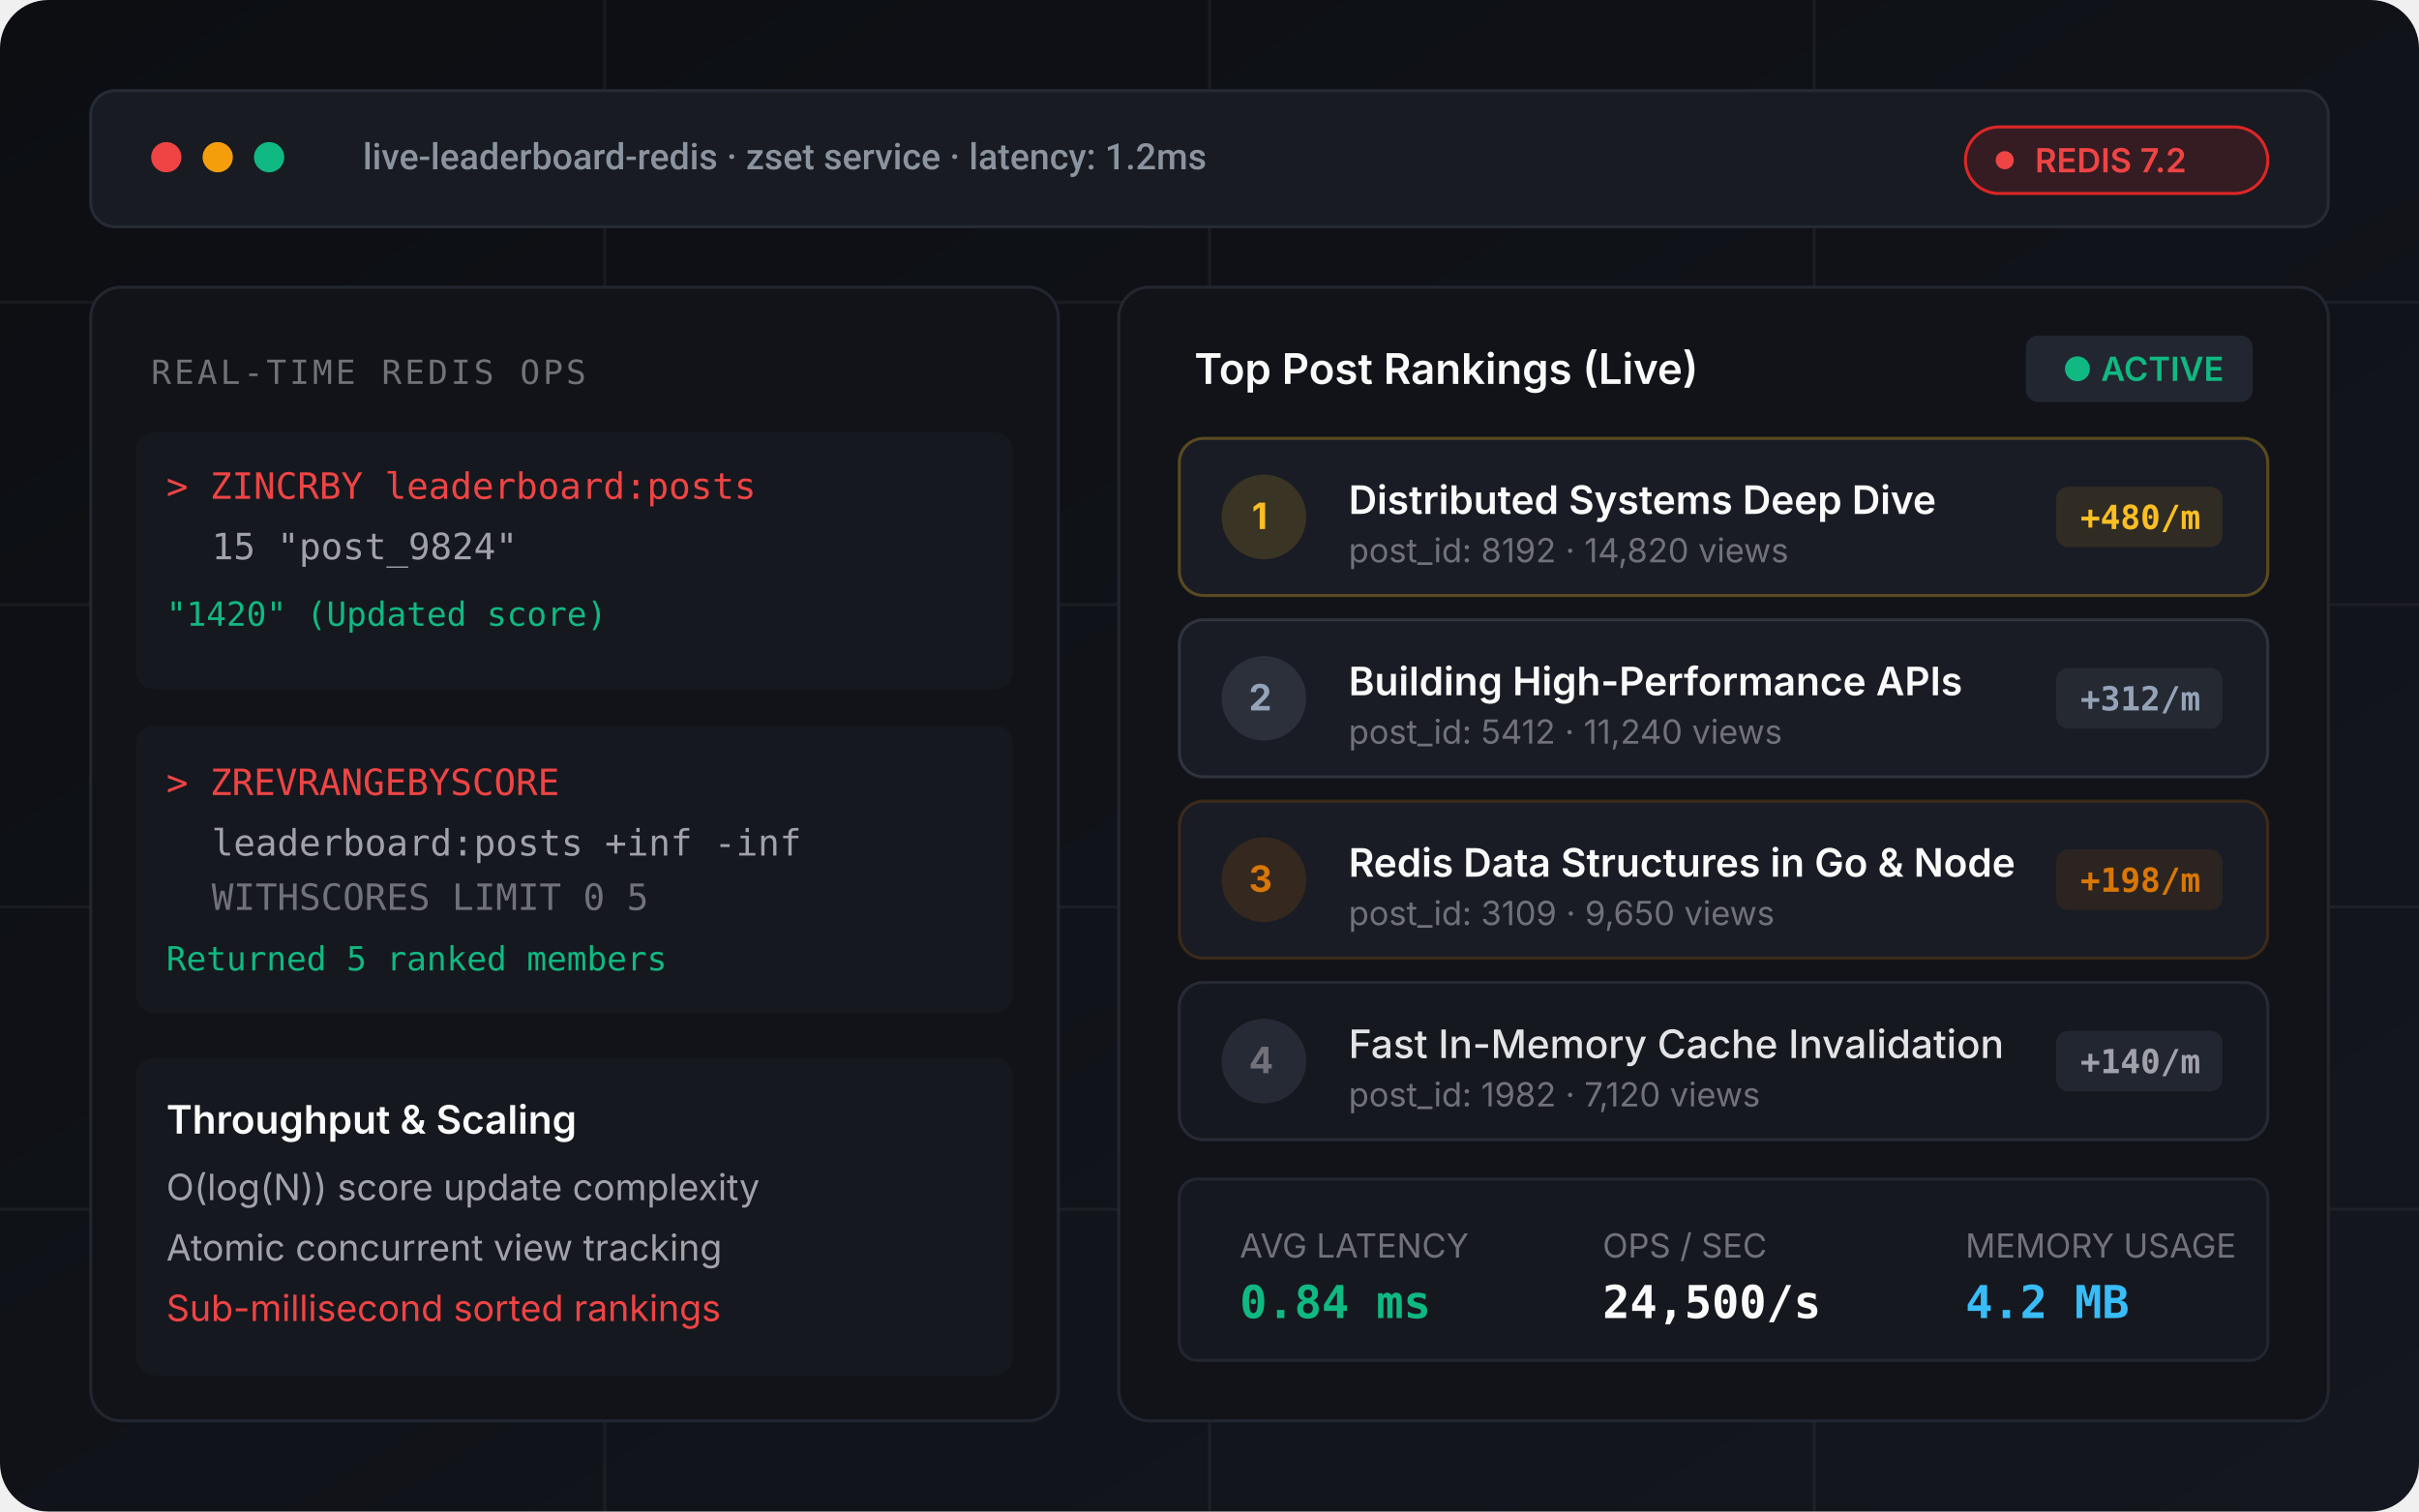
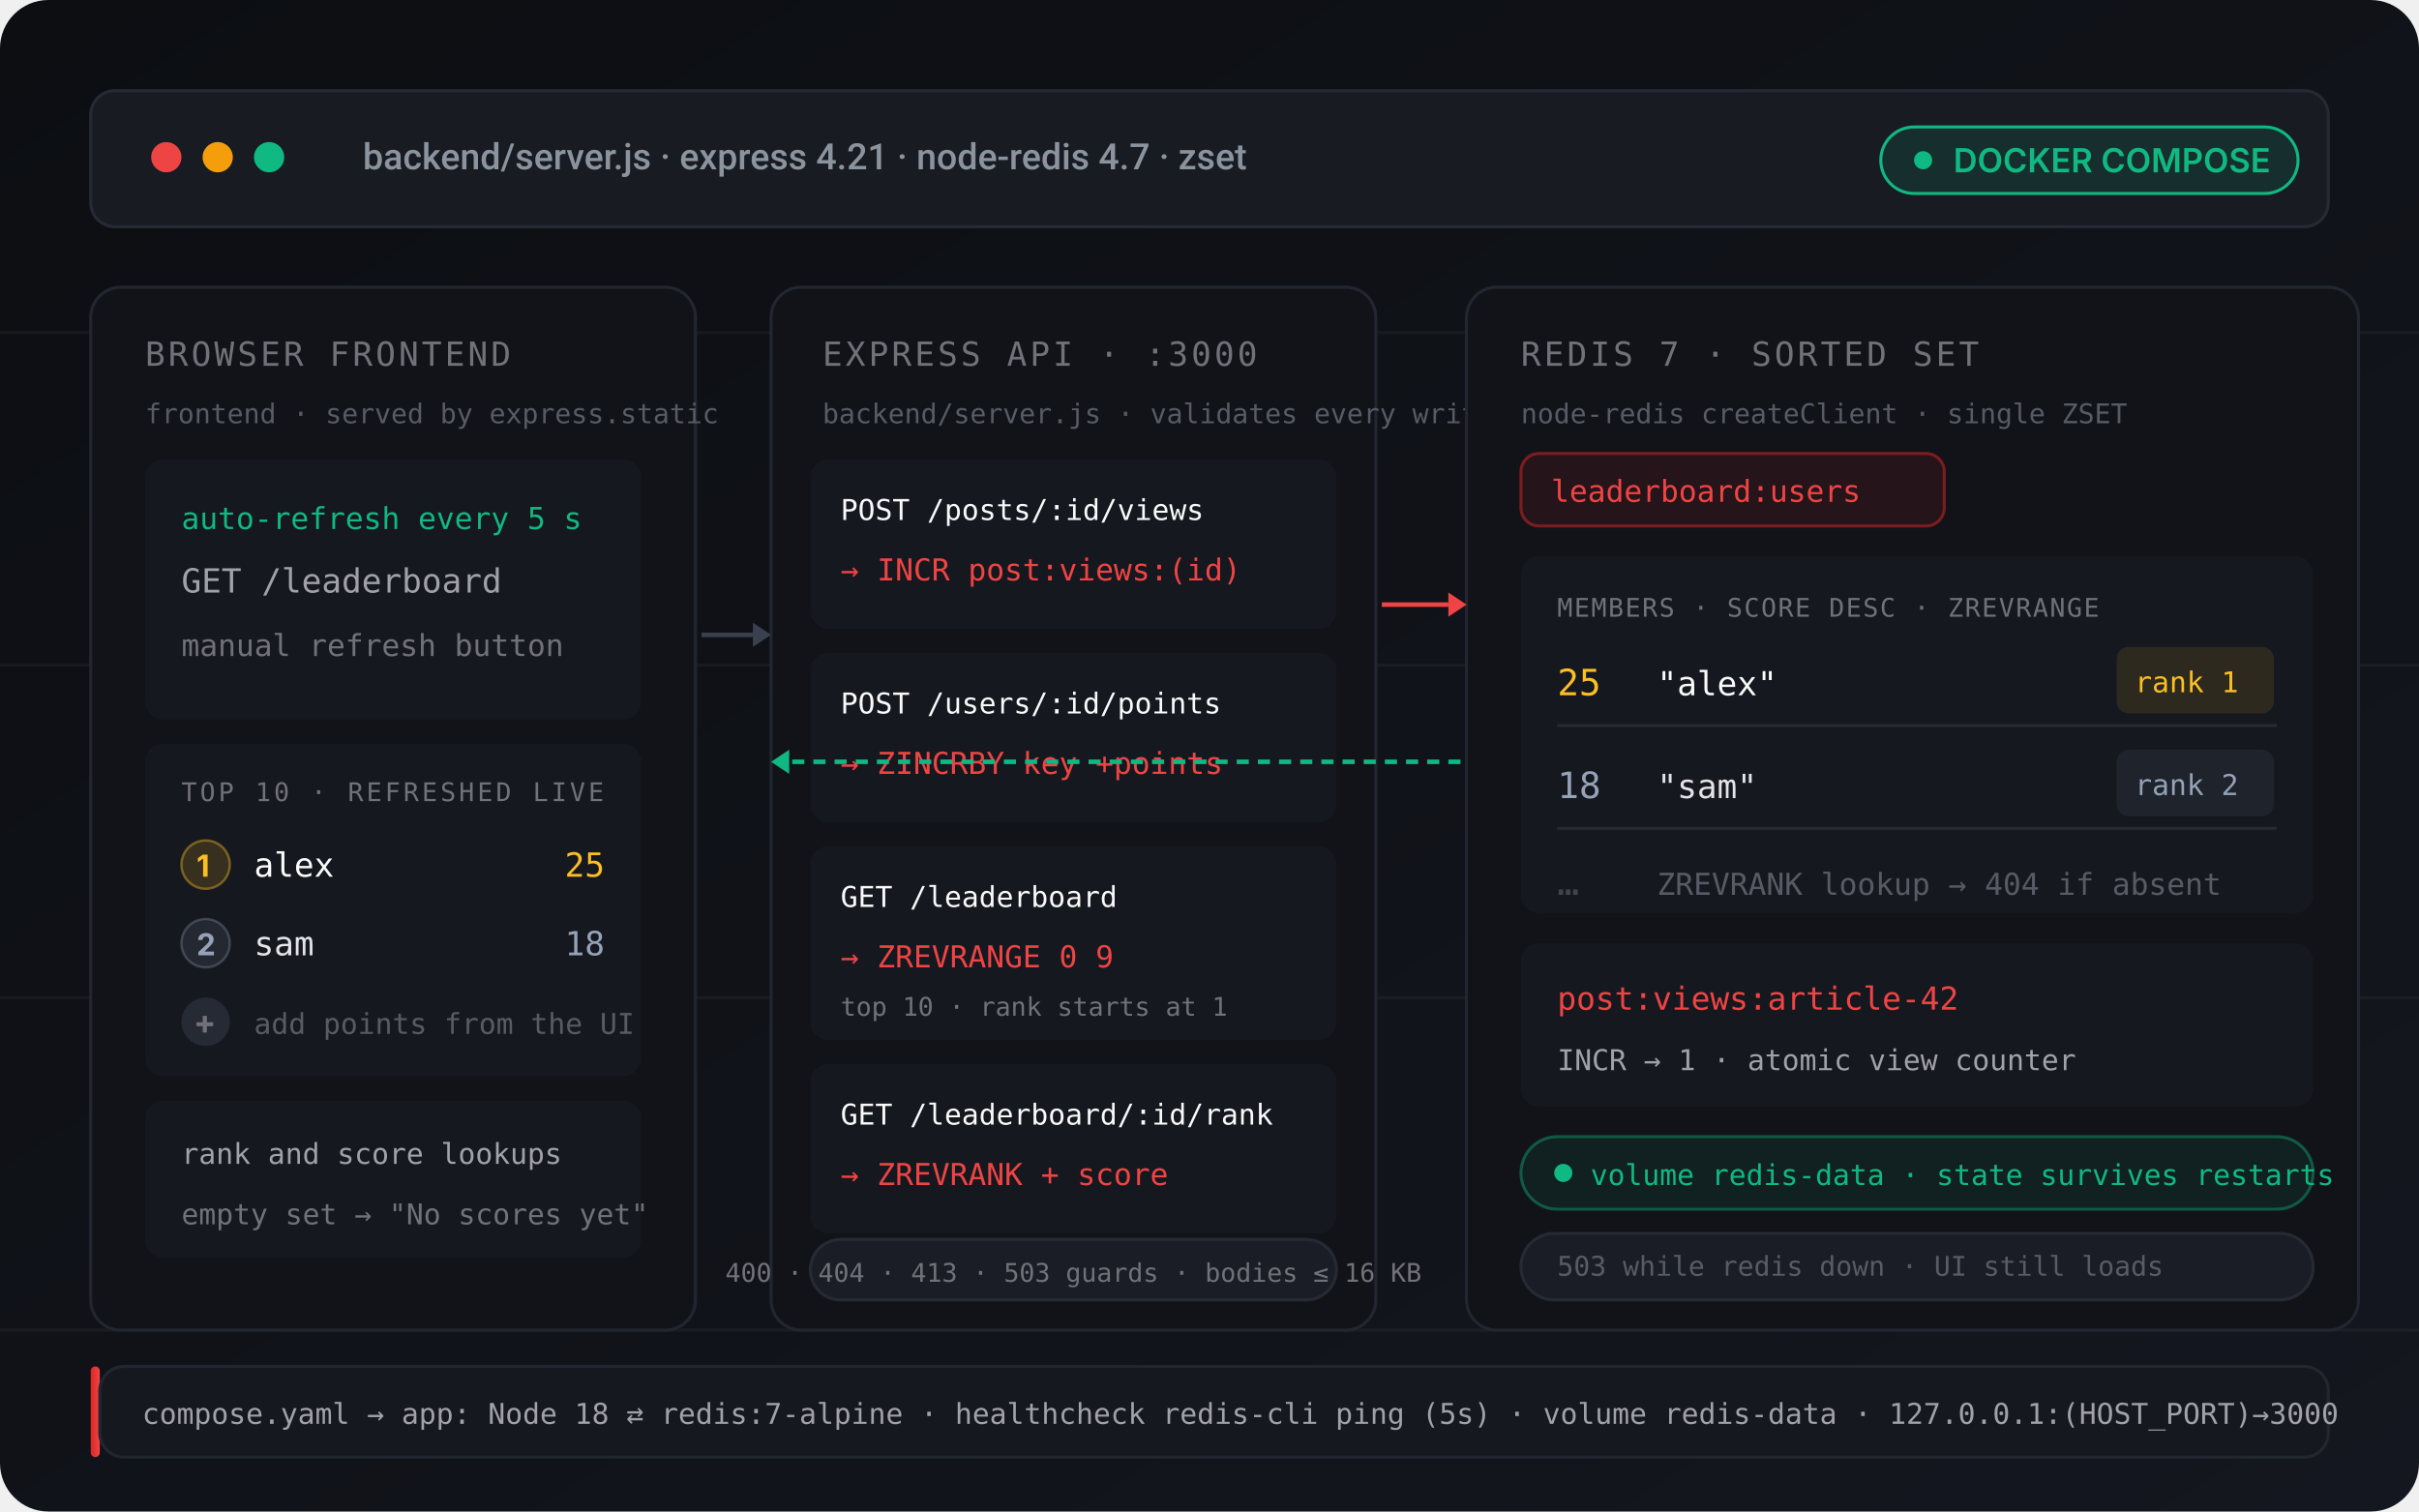
<svg xmlns="http://www.w3.org/2000/svg" viewBox="0 0 800 500" width="100%" height="100%">
  <defs>
    <linearGradient id="bg" x1="0%" y1="0%" x2="100%" y2="100%">
      <stop offset="0%" stop-color="#0c0e12" />
      <stop offset="100%" stop-color="#14171f" />
    </linearGradient>
    <linearGradient id="accent" x1="0%" y1="0%" x2="100%" y2="0%">
      <stop offset="0%" stop-color="#dc2626" />
      <stop offset="100%" stop-color="#ef4444" />
    </linearGradient>
    <linearGradient id="glow" x1="0%" y1="0%" x2="0%" y2="100%">
      <stop offset="0%" stop-color="#dc2626" stop-opacity="0.15" />
      <stop offset="100%" stop-color="#dc2626" stop-opacity="0" />
    </linearGradient>
  </defs>
  <rect width="800" height="500" fill="url(#bg)" rx="16" />
-   <g opacity="0.05" stroke="#ffffff" stroke-width="1">
-     <line x1="0" y1="100" x2="800" y2="100" />
-     <line x1="0" y1="200" x2="800" y2="200" />
-     <line x1="0" y1="300" x2="800" y2="300" />
-     <line x1="0" y1="400" x2="800" y2="400" />
-     <line x1="200" y1="0" x2="200" y2="500" />
-     <line x1="400" y1="0" x2="400" y2="500" />
-     <line x1="600" y1="0" x2="600" y2="500" />
+   <g opacity="0.04" stroke="#ffffff" stroke-width="1">
+     <line x1="0" y1="110" x2="800" y2="110" />
+     <line x1="0" y1="220" x2="800" y2="220" />
+     <line x1="0" y1="330" x2="800" y2="330" />
+     <line x1="0" y1="440" x2="800" y2="440" />
  </g>
  <rect x="30" y="30" width="740" height="45" rx="8" fill="#181b22" stroke="#262a34" stroke-width="1" />
  <circle cx="55" cy="52" r="5" fill="#ef4444" />
  <circle cx="72" cy="52" r="5" fill="#f59e0b" />
  <circle cx="89" cy="52" r="5" fill="#10b981" />
-   <text x="120" y="56" fill="#8b949e" font-family="-apple-system, BlinkMacSystemFont, 'Segoe UI', Roboto, sans-serif" font-size="12" font-weight="500">live-leaderboard-redis · zset service · latency: 1.2ms</text>
-   <rect x="650" y="42" width="100" height="22" rx="11" fill="#dc2626" fill-opacity="0.15" stroke="#dc2626" stroke-width="1" />
-   <circle cx="663" cy="53" r="3" fill="#ef4444" />
-   <text x="673" y="57" fill="#ef4444" font-family="-apple-system, sans-serif" font-size="11" font-weight="600">REDIS 7.2</text>
-   <g transform="translate(30, 95)">
-     <rect width="320" height="375" rx="10" fill="#111318" stroke="#222630" stroke-width="1" />
-     <text x="20" y="32" fill="#71717a" font-family="'DM Mono', monospace" font-size="11" letter-spacing="1">REAL-TIME REDIS OPS</text>
-     <rect x="15" y="48" width="290" height="85" rx="6" fill="#16181f" />
-     <text x="25" y="70" fill="#ef4444" font-family="'DM Mono', monospace" font-size="12">&gt; ZINCRBY leaderboard:posts</text>
-     <text x="40" y="90" fill="#a1a1aa" font-family="'DM Mono', monospace" font-size="12">15 "post_9824"</text>
-     <text x="25" y="112" fill="#10b981" font-family="'DM Mono', monospace" font-size="11">"1420" (Updated score)</text>
-     <rect x="15" y="145" width="290" height="95" rx="6" fill="#16181f" />
-     <text x="25" y="168" fill="#ef4444" font-family="'DM Mono', monospace" font-size="12">&gt; ZREVRANGEBYSCORE</text>
-     <text x="40" y="188" fill="#a1a1aa" font-family="'DM Mono', monospace" font-size="12">leaderboard:posts +inf -inf</text>
-     <text x="40" y="206" fill="#71717a" font-family="'DM Mono', monospace" font-size="12">WITHSCORES LIMIT 0 5</text>
-     <text x="25" y="226" fill="#10b981" font-family="'DM Mono', monospace" font-size="11">Returned 5 ranked members</text>
-     <rect x="15" y="255" width="290" height="105" rx="6" fill="#16181f" />
-     <text x="25" y="280" fill="#fafafa" font-family="-apple-system, sans-serif" font-size="13" font-weight="600">Throughput &amp; Scaling</text>
-     <text x="25" y="302" fill="#a1a1aa" font-family="-apple-system, sans-serif" font-size="12">O(log(N)) score update complexity</text>
-     <text x="25" y="322" fill="#a1a1aa" font-family="-apple-system, sans-serif" font-size="12">Atomic concurrent view tracking</text>
-     <text x="25" y="342" fill="#ef4444" font-family="-apple-system, sans-serif" font-size="12">Sub-millisecond sorted rankings</text>
-   </g>
-   <g transform="translate(370, 95)">
-     <rect width="400" height="375" rx="10" fill="#111318" stroke="#222630" stroke-width="1" />
-     <text x="25" y="32" fill="#fafafa" font-family="-apple-system, sans-serif" font-size="14" font-weight="600">Top Post Rankings (Live)</text>
-     <rect x="300" y="16" width="75" height="22" rx="4" fill="#222630" />
-     <text x="312" y="31" fill="#10b981" font-family="-apple-system, sans-serif" font-size="11" font-weight="600">● ACTIVE</text>
-     <g transform="translate(20, 50)">
-       <rect width="360" height="52" rx="8" fill="#191c24" stroke="#fbbf24" stroke-width="1" stroke-opacity="0.3" />
-       <circle cx="28" cy="26" r="14" fill="#fbbf24" fill-opacity="0.15" />
-       <text x="24" y="30" fill="#fbbf24" font-family="-apple-system, sans-serif" font-size="12" font-weight="700">1</text>
-       <text x="56" y="25" fill="#fafafa" font-family="-apple-system, sans-serif" font-size="13" font-weight="600">Distributed Systems Deep Dive</text>
-       <text x="56" y="41" fill="#71717a" font-family="-apple-system, sans-serif" font-size="11">post_id: 8192 · 14,820 views</text>
-       <rect x="290" y="16" width="55" height="20" rx="4" fill="#fbbf24" fill-opacity="0.1" />
-       <text x="298" y="30" fill="#fbbf24" font-family="'DM Mono', monospace" font-size="11" font-weight="600">+480/m</text>
-     </g>
-     <g transform="translate(20, 110)">
-       <rect width="360" height="52" rx="8" fill="#191c24" stroke="#94a3b8" stroke-width="1" stroke-opacity="0.2" />
-       <circle cx="28" cy="26" r="14" fill="#94a3b8" fill-opacity="0.15" />
-       <text x="23" y="30" fill="#94a3b8" font-family="-apple-system, sans-serif" font-size="12" font-weight="700">2</text>
-       <text x="56" y="25" fill="#fafafa" font-family="-apple-system, sans-serif" font-size="13" font-weight="600">Building High-Performance APIs</text>
-       <text x="56" y="41" fill="#71717a" font-family="-apple-system, sans-serif" font-size="11">post_id: 5412 · 11,240 views</text>
-       <rect x="290" y="16" width="55" height="20" rx="4" fill="#94a3b8" fill-opacity="0.1" />
-       <text x="298" y="30" fill="#94a3b8" font-family="'DM Mono', monospace" font-size="11" font-weight="600">+312/m</text>
-     </g>
-     <g transform="translate(20, 170)">
-       <rect width="360" height="52" rx="8" fill="#191c24" stroke="#d97706" stroke-width="1" stroke-opacity="0.2" />
-       <circle cx="28" cy="26" r="14" fill="#d97706" fill-opacity="0.15" />
-       <text x="23" y="30" fill="#d97706" font-family="-apple-system, sans-serif" font-size="12" font-weight="700">3</text>
-       <text x="56" y="25" fill="#fafafa" font-family="-apple-system, sans-serif" font-size="13" font-weight="600">Redis Data Structures in Go &amp; Node</text>
-       <text x="56" y="41" fill="#71717a" font-family="-apple-system, sans-serif" font-size="11">post_id: 3109 · 9,650 views</text>
-       <rect x="290" y="16" width="55" height="20" rx="4" fill="#d97706" fill-opacity="0.1" />
-       <text x="298" y="30" fill="#d97706" font-family="'DM Mono', monospace" font-size="11" font-weight="600">+198/m</text>
-     </g>
-     <g transform="translate(20, 230)">
-       <rect width="360" height="52" rx="8" fill="#16181f" stroke="#262a34" stroke-width="1" />
-       <circle cx="28" cy="26" r="14" fill="#262a34" />
-       <text x="23" y="30" fill="#71717a" font-family="-apple-system, sans-serif" font-size="12" font-weight="700">4</text>
-       <text x="56" y="25" fill="#e4e4e7" font-family="-apple-system, sans-serif" font-size="13" font-weight="500">Fast In-Memory Cache Invalidation</text>
-       <text x="56" y="41" fill="#71717a" font-family="-apple-system, sans-serif" font-size="11">post_id: 1982 · 7,120 views</text>
-       <rect x="290" y="16" width="55" height="20" rx="4" fill="#222630" />
-       <text x="298" y="30" fill="#a1a1aa" font-family="'DM Mono', monospace" font-size="11" font-weight="600">+140/m</text>
-     </g>
-     <g transform="translate(20, 295)">
-       <rect width="360" height="60" rx="6" fill="#16181f" stroke="#222630" stroke-width="1" />
-       <text x="20" y="26" fill="#71717a" font-family="-apple-system, sans-serif" font-size="11">AVG LATENCY</text>
-       <text x="20" y="46" fill="#10b981" font-family="'DM Mono', monospace" font-size="15" font-weight="600">0.84 ms</text>
-       <text x="140" y="26" fill="#71717a" font-family="-apple-system, sans-serif" font-size="11">OPS / SEC</text>
-       <text x="140" y="46" fill="#fafafa" font-family="'DM Mono', monospace" font-size="15" font-weight="600">24,500/s</text>
-       <text x="260" y="26" fill="#71717a" font-family="-apple-system, sans-serif" font-size="11">MEMORY USAGE</text>
-       <text x="260" y="46" fill="#38bdf8" font-family="'DM Mono', monospace" font-size="15" font-weight="600">4.2 MB</text>
-     </g>
-   </g>
+   <text x="120" y="56" fill="#8b949e" font-family="-apple-system, BlinkMacSystemFont, 'Segoe UI', Roboto, sans-serif" font-size="12" font-weight="500">backend/server.js · express 4.21 · node-redis 4.7 · zset</text>
+   <rect x="622" y="42" width="138" height="22" rx="11" fill="#10b981" fill-opacity="0.12" stroke="#10b981" stroke-width="1" />
+   <circle cx="636" cy="53" r="3" fill="#10b981" />
+   <text x="646" y="57" fill="#10b981" font-family="-apple-system, sans-serif" font-size="11" font-weight="600">DOCKER COMPOSE</text>
+   <rect x="30" y="95" width="200" height="345" rx="10" fill="#111318" stroke="#222630" stroke-width="1" />
+   <text x="48" y="121" fill="#71717a" font-family="'DM Mono', monospace" font-size="11" letter-spacing="1">BROWSER FRONTEND</text>
+   <text x="48" y="140" fill="#565b66" font-family="'DM Mono', monospace" font-size="9">frontend · served by express.static</text>
+   <rect x="48" y="152" width="164" height="86" rx="6" fill="#16181f" />
+   <text x="60" y="175" fill="#10b981" font-family="'DM Mono', monospace" font-size="10">auto-refresh every 5 s</text>
+   <text x="60" y="196" fill="#a1a1aa" font-family="'DM Mono', monospace" font-size="11">GET /leaderboard</text>
+   <text x="60" y="217" fill="#71717a" font-family="'DM Mono', monospace" font-size="10">manual refresh button</text>
+   <rect x="48" y="246" width="164" height="110" rx="6" fill="#16181f" />
+   <text x="60" y="265" fill="#71717a" font-family="'DM Mono', monospace" font-size="8.5" letter-spacing="1">TOP 10 · REFRESHED LIVE</text>
+   <circle cx="68" cy="286" r="8" fill="#fbbf24" fill-opacity="0.15" stroke="#fbbf24" stroke-opacity="0.4" stroke-width="0.8" />
+   <text x="65" y="290" fill="#fbbf24" font-family="-apple-system, sans-serif" font-size="10" font-weight="700">1</text>
+   <text x="84" y="290" fill="#fafafa" font-family="'DM Mono', monospace" font-size="11">alex</text>
+   <text x="200" y="290" fill="#fbbf24" font-family="'DM Mono', monospace" font-size="11" text-anchor="end">25</text>
+   <circle cx="68" cy="312" r="8" fill="#94a3b8" fill-opacity="0.12" stroke="#94a3b8" stroke-opacity="0.3" stroke-width="0.8" />
+   <text x="65" y="316" fill="#94a3b8" font-family="-apple-system, sans-serif" font-size="10" font-weight="700">2</text>
+   <text x="84" y="316" fill="#e4e4e7" font-family="'DM Mono', monospace" font-size="11">sam</text>
+   <text x="200" y="316" fill="#94a3b8" font-family="'DM Mono', monospace" font-size="11" text-anchor="end">18</text>
+   <circle cx="68" cy="338" r="8" fill="#262a34" />
+   <text x="64" y="342" fill="#71717a" font-family="-apple-system, sans-serif" font-size="11" font-weight="700">+</text>
+   <text x="84" y="342" fill="#565b66" font-family="'DM Mono', monospace" font-size="9.5">add points from the UI</text>
+   <rect x="48" y="364" width="164" height="52" rx="6" fill="#16181f" />
+   <text x="60" y="385" fill="#a1a1aa" font-family="'DM Mono', monospace" font-size="9.5">rank and score lookups</text>
+   <text x="60" y="405" fill="#71717a" font-family="'DM Mono', monospace" font-size="9.5">empty set → "No scores yet"</text>
+   <rect x="255" y="95" width="200" height="345" rx="10" fill="#111318" stroke="#222630" stroke-width="1" />
+   <text x="272" y="121" fill="#71717a" font-family="'DM Mono', monospace" font-size="11" letter-spacing="1">EXPRESS API · :3000</text>
+   <text x="272" y="140" fill="#565b66" font-family="'DM Mono', monospace" font-size="9">backend/server.js · validates every write</text>
+   <rect x="268" y="152" width="174" height="56" rx="6" fill="#16181f" />
+   <text x="278" y="172" fill="#fafafa" font-family="'DM Mono', monospace" font-size="9.5">POST /posts/:id/views</text>
+   <text x="278" y="192" fill="#ef4444" font-family="'DM Mono', monospace" font-size="10">→ INCR post:views:(id)</text>
+   <rect x="268" y="216" width="174" height="56" rx="6" fill="#16181f" />
+   <text x="278" y="236" fill="#fafafa" font-family="'DM Mono', monospace" font-size="9.5">POST /users/:id/points</text>
+   <text x="278" y="256" fill="#ef4444" font-family="'DM Mono', monospace" font-size="10">→ ZINCRBY key +points</text>
+   <rect x="268" y="280" width="174" height="64" rx="6" fill="#16181f" />
+   <text x="278" y="300" fill="#fafafa" font-family="'DM Mono', monospace" font-size="9.5">GET /leaderboard</text>
+   <text x="278" y="320" fill="#ef4444" font-family="'DM Mono', monospace" font-size="10">→ ZREVRANGE 0 9</text>
+   <text x="278" y="336" fill="#71717a" font-family="'DM Mono', monospace" font-size="8.5">top 10 · rank starts at 1</text>
+   <rect x="268" y="352" width="174" height="56" rx="6" fill="#16181f" />
+   <text x="278" y="372" fill="#fafafa" font-family="'DM Mono', monospace" font-size="9.5">GET /leaderboard/:id/rank</text>
+   <text x="278" y="392" fill="#ef4444" font-family="'DM Mono', monospace" font-size="10">→ ZREVRANK + score</text>
+   <rect x="268" y="410" width="174" height="20" rx="10" fill="#1a1d25" stroke="#262a34" stroke-width="1" />
+   <text x="355" y="424" fill="#71717a" font-family="'DM Mono', monospace" font-size="8.5" text-anchor="middle">400 · 404 · 413 · 503 guards · bodies ≤ 16 KB</text>
+   <rect x="485" y="95" width="295" height="345" rx="10" fill="#111318" stroke="#222630" stroke-width="1" />
+   <text x="503" y="121" fill="#71717a" font-family="'DM Mono', monospace" font-size="11" letter-spacing="1">REDIS 7 · SORTED SET</text>
+   <text x="503" y="140" fill="#565b66" font-family="'DM Mono', monospace" font-size="9">node-redis createClient · single ZSET</text>
+   <rect x="503" y="150" width="140" height="24" rx="6" fill="#dc2626" fill-opacity="0.10" stroke="#dc2626" stroke-opacity="0.5" stroke-width="1" />
+   <text x="513" y="166" fill="#ef4444" font-family="'DM Mono', monospace" font-size="10">leaderboard:users</text>
+   <rect x="503" y="184" width="262" height="118" rx="6" fill="#16181f" />
+   <text x="515" y="204" fill="#71717a" font-family="'DM Mono', monospace" font-size="8.5" letter-spacing="0.5">MEMBERS · SCORE DESC · ZREVRANGE</text>
+   <text x="515" y="230" fill="#fbbf24" font-family="'DM Mono', monospace" font-size="12">25</text>
+   <text x="548" y="230" fill="#fafafa" font-family="'DM Mono', monospace" font-size="11">"alex"</text>
+   <rect x="700" y="214" width="52" height="22" rx="4" fill="#fbbf24" fill-opacity="0.1" />
+   <text x="706" y="229" fill="#fbbf24" font-family="'DM Mono', monospace" font-size="9.5">rank 1</text>
+   <line x1="515" y1="240" x2="753" y2="240" stroke="#262a34" stroke-width="1" />
+   <text x="515" y="264" fill="#94a3b8" font-family="'DM Mono', monospace" font-size="12">18</text>
+   <text x="548" y="264" fill="#e4e4e7" font-family="'DM Mono', monospace" font-size="11">"sam"</text>
+   <rect x="700" y="248" width="52" height="22" rx="4" fill="#94a3b8" fill-opacity="0.08" />
+   <text x="706" y="263" fill="#94a3b8" font-family="'DM Mono', monospace" font-size="9.5">rank 2</text>
+   <line x1="515" y1="274" x2="753" y2="274" stroke="#262a34" stroke-width="1" />
+   <text x="515" y="296" fill="#3f444f" font-family="'DM Mono', monospace" font-size="12">…</text>
+   <text x="548" y="296" fill="#565b66" font-family="'DM Mono', monospace" font-size="10">ZREVRANK lookup → 404 if absent</text>
+   <rect x="503" y="312" width="262" height="54" rx="6" fill="#16181f" />
+   <text x="515" y="334" fill="#ef4444" font-family="'DM Mono', monospace" font-size="10.5">post:views:article-42</text>
+   <text x="515" y="354" fill="#a1a1aa" font-family="'DM Mono', monospace" font-size="9.5">INCR → 1 · atomic view counter</text>
+   <rect x="503" y="376" width="262" height="24" rx="12" fill="#10b981" fill-opacity="0.08" stroke="#10b981" stroke-opacity="0.4" stroke-width="1" />
+   <circle cx="517" cy="388" r="3" fill="#10b981" />
+   <text x="526" y="392" fill="#10b981" font-family="'DM Mono', monospace" font-size="9.5">volume redis-data · state survives restarts</text>
+   <rect x="503" y="408" width="262" height="22" rx="11" fill="#1a1d25" stroke="#262a34" stroke-width="1" />
+   <text x="515" y="422" fill="#565b66" font-family="'DM Mono', monospace" font-size="9">503 while redis down · UI still loads</text>
+   <line x1="232" y1="210" x2="249" y2="210" stroke="#3a404d" stroke-width="1.5" />
+   <polygon points="249,206 255,210 249,214" fill="#3a404d" />
+   <line x1="457" y1="200" x2="479" y2="200" stroke="#ef4444" stroke-width="1.5" />
+   <polygon points="479,196 485,200 479,204" fill="#ef4444" />
+   <line x1="483" y1="252" x2="261" y2="252" stroke="#10b981" stroke-width="1.5" stroke-dasharray="4 3" />
+   <polygon points="261,248 255,252 261,256" fill="#10b981" />
+   <rect x="30" y="452" width="3" height="30" rx="1.5" fill="url(#accent)" />
+   <rect x="33" y="452" width="737" height="30" rx="8" fill="#16181f" stroke="#222630" stroke-width="1" />
+   <text x="47" y="471" fill="#a1a1aa" font-family="'DM Mono', monospace" font-size="9.5">compose.yaml → app: Node 18 ⇄ redis:7-alpine · healthcheck redis-cli ping (5s) · volume redis-data · 127.0.0.1:(HOST_PORT)→3000</text>
</svg>
